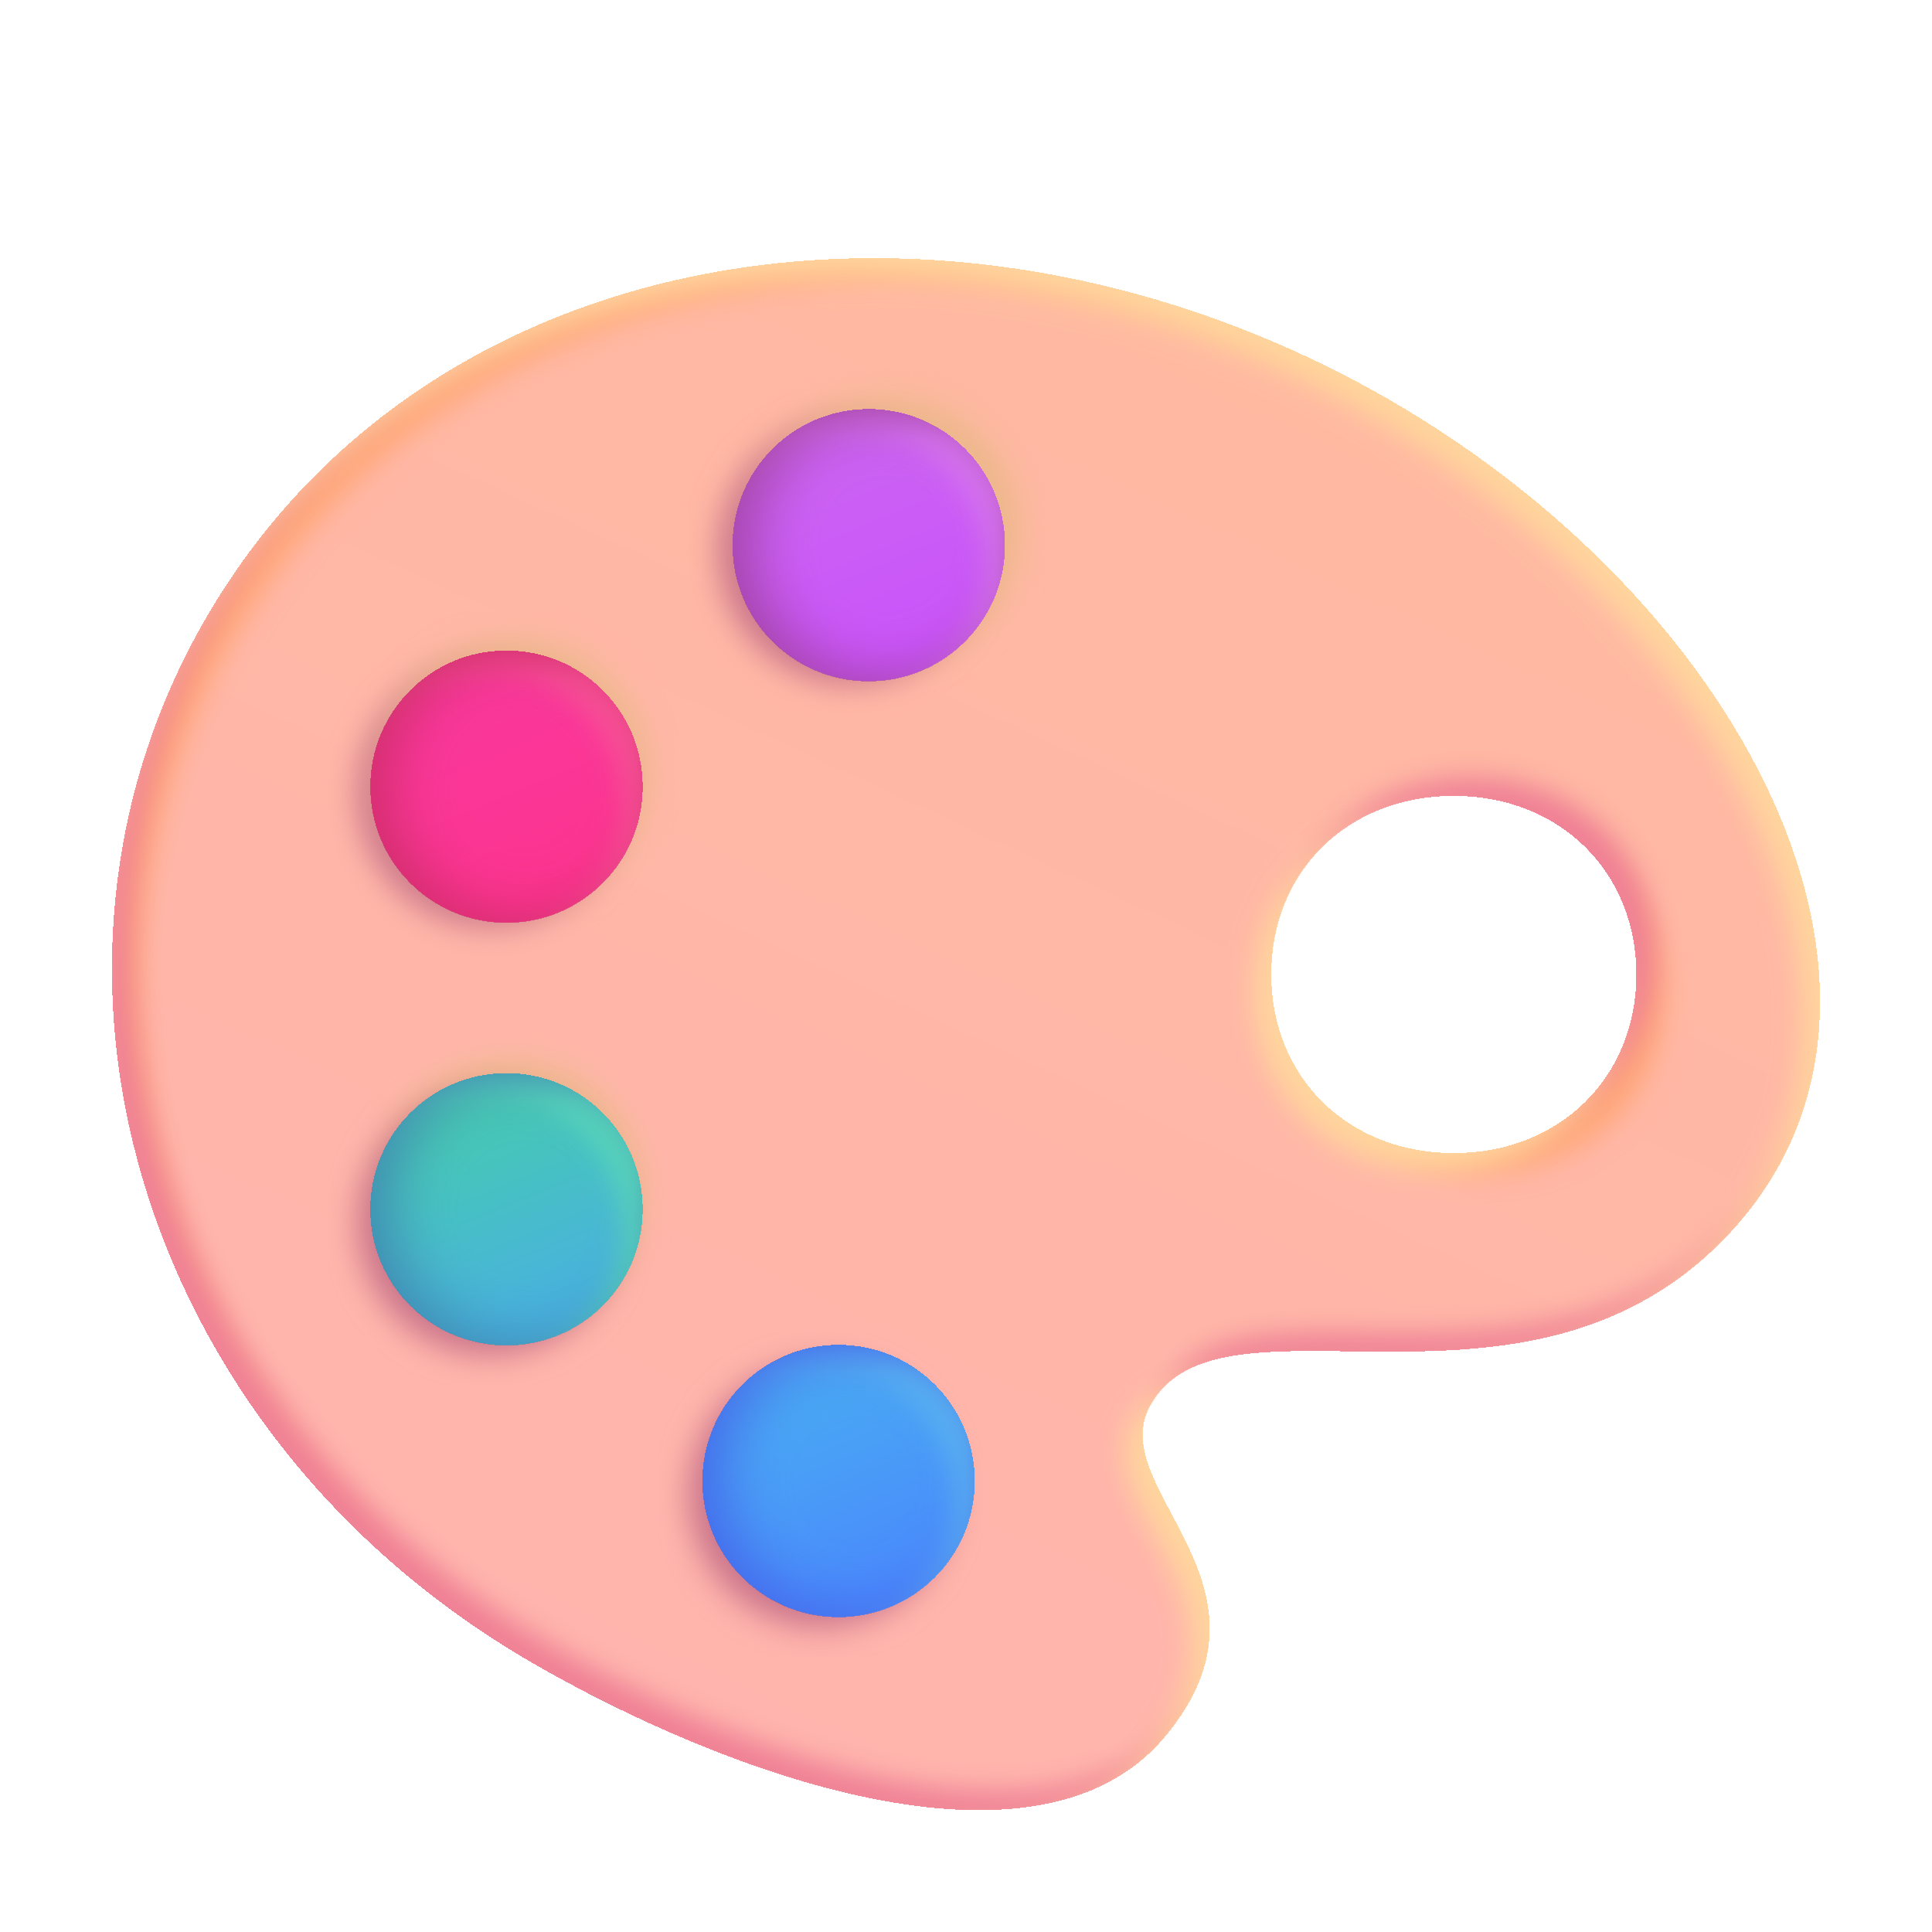
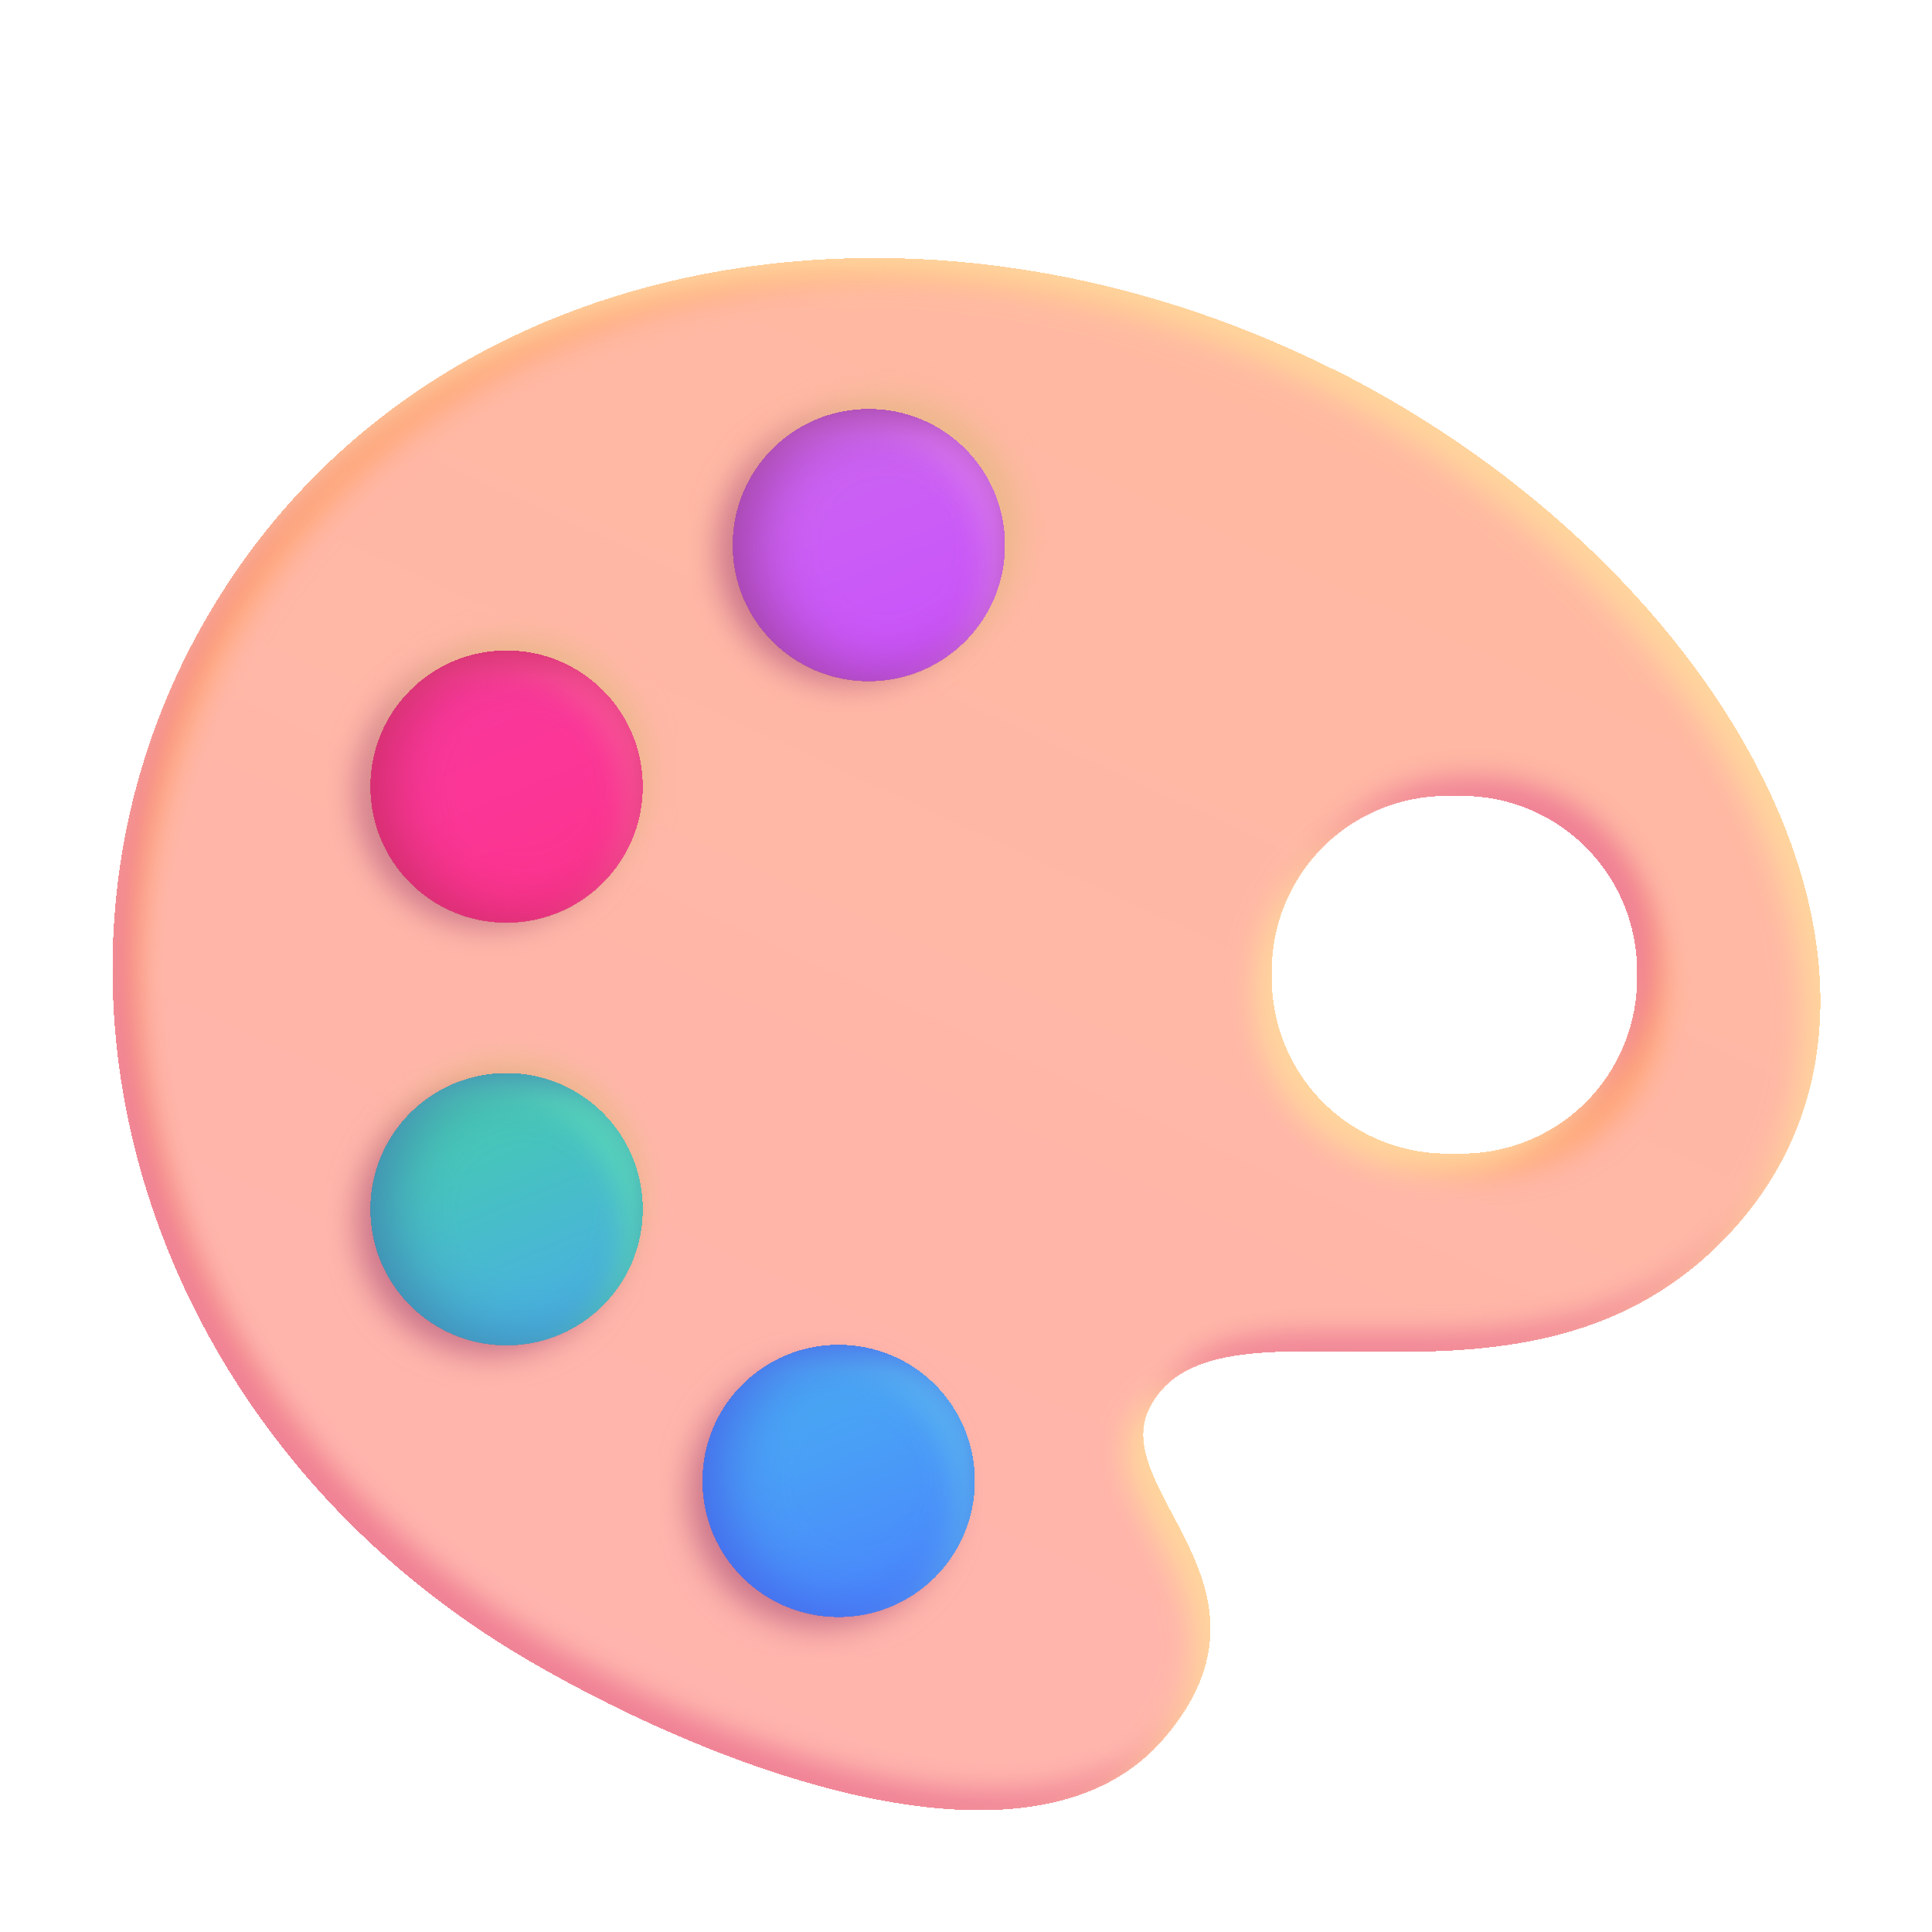
- <svg xmlns="http://www.w3.org/2000/svg" width="32" height="32" viewBox="0 0 32 32" fill="none">
-   <g filter="url(#filter0_iii_18_4328)">
-     <path d="M22.053 6.114C15.279 2.734 7.251 4.039 3.592 9.951C-0.067 15.863 2.263 23.73 8.799 27.523C12.01 29.386 17.194 31.289 19.3 28.751C21.365 26.265 18.319 24.69 19.03 23.314C20.174 21.101 25.292 24.005 28.639 20.427C32.411 16.393 28.648 9.406 22.053 6.114ZM24.08 19.105C22.317 19.105 21.05 17.847 21.05 16.14C21.05 14.434 22.317 13.176 24.08 13.176C25.842 13.176 27.11 14.434 27.11 16.14C27.11 17.847 25.842 19.105 24.08 19.105Z" fill="url(#paint0_linear_18_4328)" />
+ <svg xmlns="http://www.w3.org/2000/svg" width="32" height="32" fill="none" viewBox="0 0 32 32">
+   <g filter="url(#a)">
+     <path fill="url(#b)" d="M22.05 6.11C15.28 2.73 7.25 4.04 3.6 9.95S2.26 23.73 8.8 27.52c3.22 1.87 8.4 3.77 10.51 1.23 2.07-2.48-.98-4.06-.27-5.44 1.14-2.2 6.26.7 9.6-2.88 3.78-4.04.02-11.02-6.58-14.32m2.03 13a2.9 2.9 0 0 1-3.03-2.97 2.9 2.9 0 0 1 3.03-2.96 2.9 2.9 0 0 1 3.03 2.96 2.9 2.9 0 0 1-3.03 2.97" />
  </g>
-   <g filter="url(#filter1_f_18_4328)">
-     <path d="M8.107 15.344C9.317 15.344 10.298 14.363 10.298 13.153C10.298 11.944 9.317 10.963 8.107 10.963C6.898 10.963 5.917 11.944 5.917 13.153C5.917 14.363 6.898 15.344 8.107 15.344Z" fill="#CB758C" />
+   <g filter="url(#c)">
+     <path fill="#cb758c" d="M8.1 15.34a2.19 2.19 0 1 0 0-4.38 2.19 2.19 0 0 0 0 4.38" />
  </g>
-   <g filter="url(#filter2_f_18_4328)">
-     <path d="M14.084 11.32C15.294 11.32 16.274 10.34 16.274 9.13C16.274 7.92 15.294 6.94 14.084 6.94C12.874 6.94 11.894 7.92 11.894 9.13C11.894 10.34 12.874 11.32 14.084 11.32Z" fill="#CB758C" />
+   <g filter="url(#d)">
+     <path fill="#cb758c" d="M14.08 11.32a2.19 2.19 0 1 0 0-4.38 2.19 2.19 0 0 0 0 4.38" />
  </g>
-   <g filter="url(#filter3_f_18_4328)">
-     <path d="M13.592 26.951C14.802 26.951 15.782 25.97 15.782 24.761C15.782 23.551 14.802 22.57 13.592 22.57C12.382 22.57 11.402 23.551 11.402 24.761C11.402 25.97 12.382 26.951 13.592 26.951Z" fill="#CB758C" />
+   <g filter="url(#e)">
+     <path fill="#cb758c" d="M13.6 26.95a2.19 2.19 0 1 0 0-4.38 2.19 2.19 0 0 0 0 4.38" />
  </g>
-   <g filter="url(#filter4_f_18_4328)">
-     <path d="M8.449 21.951C9.659 21.951 10.639 20.97 10.639 19.761C10.639 18.551 9.659 17.57 8.449 17.57C7.239 17.57 6.259 18.551 6.259 19.761C6.259 20.97 7.239 21.951 8.449 21.951Z" fill="#EDB88B" />
+   <g filter="url(#f)">
+     <path fill="#edb88b" d="M8.45 21.95a2.19 2.19 0 1 0 0-4.38 2.19 2.19 0 0 0 0 4.38" />
  </g>
-   <g filter="url(#filter5_f_18_4328)">
-     <path d="M8.527 14.982C9.737 14.982 10.717 14.002 10.717 12.792C10.717 11.582 9.737 10.602 8.527 10.602C7.317 10.602 6.337 11.582 6.337 12.792C6.337 14.002 7.317 14.982 8.527 14.982Z" fill="#EDB88B" />
+   <g filter="url(#g)">
+     <path fill="#edb88b" d="M8.53 14.98a2.19 2.19 0 1 0 0-4.38 2.19 2.19 0 0 0 0 4.38" />
  </g>
-   <g filter="url(#filter6_f_18_4328)">
-     <path d="M14.699 10.963C15.909 10.963 16.889 9.982 16.889 8.773C16.889 7.563 15.909 6.582 14.699 6.582C13.489 6.582 12.509 7.563 12.509 8.773C12.509 9.982 13.489 10.963 14.699 10.963Z" fill="#EDB88B" />
+   <g filter="url(#h)">
+     <path fill="#edb88b" d="M14.7 10.96a2.19 2.19 0 1 0 0-4.38 2.19 2.19 0 0 0 0 4.38" />
  </g>
-   <g filter="url(#filter7_ii_18_4328)">
-     <path d="M14.389 11.281C15.632 11.281 16.639 10.274 16.639 9.031C16.639 7.789 15.632 6.781 14.389 6.781C13.147 6.781 12.139 7.789 12.139 9.031C12.139 10.274 13.147 11.281 14.389 11.281Z" fill="url(#paint1_linear_18_4328)" />
+   <g filter="url(#i)">
+     <path fill="url(#j)" d="M14.39 11.28a2.25 2.25 0 1 0 0-4.5 2.25 2.25 0 0 0 0 4.5" />
  </g>
-   <g filter="url(#filter8_ii_18_4328)">
-     <path d="M8.389 15.281C9.632 15.281 10.639 14.274 10.639 13.031C10.639 11.789 9.632 10.781 8.389 10.781C7.147 10.781 6.139 11.789 6.139 13.031C6.139 14.274 7.147 15.281 8.389 15.281Z" fill="url(#paint2_linear_18_4328)" />
+   <g filter="url(#k)">
+     <path fill="url(#l)" d="M8.39 15.28a2.25 2.25 0 1 0 0-4.5 2.25 2.25 0 0 0 0 4.5" />
  </g>
-   <g filter="url(#filter9_f_18_4328)">
-     <path d="M8.107 22.443C9.317 22.443 10.298 21.463 10.298 20.253C10.298 19.043 9.317 18.062 8.107 18.062C6.898 18.062 5.917 19.043 5.917 20.253C5.917 21.463 6.898 22.443 8.107 22.443Z" fill="#CB758C" />
+   <g filter="url(#m)">
+     <path fill="#cb758c" d="M8.1 22.44a2.19 2.19 0 1 0 0-4.38 2.19 2.19 0 0 0 0 4.38" />
  </g>
-   <g filter="url(#filter10_ii_18_4328)">
-     <path d="M8.389 22.281C9.632 22.281 10.639 21.274 10.639 20.031C10.639 18.789 9.632 17.781 8.389 17.781C7.147 17.781 6.139 18.789 6.139 20.031C6.139 21.274 7.147 22.281 8.389 22.281Z" fill="url(#paint3_linear_18_4328)" />
+   <g filter="url(#n)">
+     <path fill="url(#o)" d="M8.39 22.28a2.25 2.25 0 1 0 0-4.5 2.25 2.25 0 0 0 0 4.5" />
  </g>
-   <g filter="url(#filter11_ii_18_4328)">
-     <path d="M13.889 26.781C15.132 26.781 16.139 25.774 16.139 24.531C16.139 23.289 15.132 22.281 13.889 22.281C12.647 22.281 11.639 23.289 11.639 24.531C11.639 25.774 12.647 26.781 13.889 26.781Z" fill="url(#paint4_linear_18_4328)" />
+   <g filter="url(#p)">
+     <path fill="url(#q)" d="M13.89 26.78a2.25 2.25 0 1 0 0-4.5 2.25 2.25 0 0 0 0 4.5" />
  </g>
  <defs>
-     <filter id="filter0_iii_18_4328" x="1.561" y="3.981" width="29.029" height="26.295" filterUnits="userSpaceOnUse" color-interpolation-filters="sRGB">
+     <filter id="a" width="29.03" height="26.29" x="1.56" y="3.98" color-interpolation-filters="sRGB" filterUnits="userSpaceOnUse">
      <feFlood flood-opacity="0" result="BackgroundImageFix" />
-       <feBlend mode="normal" in="SourceGraphic" in2="BackgroundImageFix" result="shape" />
-       <feColorMatrix in="SourceAlpha" type="matrix" values="0 0 0 0 0 0 0 0 0 0 0 0 0 0 0 0 0 0 127 0" result="hardAlpha" />
-       <feOffset dx="0.45" dy="0.3" />
-       <feGaussianBlur stdDeviation="0.225" />
-       <feComposite in2="hardAlpha" operator="arithmetic" k2="-1" k3="1" />
-       <feColorMatrix type="matrix" values="0 0 0 0 1 0 0 0 0 0.647 0 0 0 0 0.459 0 0 0 1 0" />
-       <feBlend mode="normal" in2="shape" result="effect1_innerShadow_18_4328" />
-       <feColorMatrix in="SourceAlpha" type="matrix" values="0 0 0 0 0 0 0 0 0 0 0 0 0 0 0 0 0 0 127 0" result="hardAlpha" />
-       <feOffset dx="0.3" dy="-0.3" />
-       <feGaussianBlur stdDeviation="0.225" />
-       <feComposite in2="hardAlpha" operator="arithmetic" k2="-1" k3="1" />
-       <feColorMatrix type="matrix" values="0 0 0 0 0.937 0 0 0 0 0.502 0 0 0 0 0.588 0 0 0 1 0" />
-       <feBlend mode="normal" in2="effect1_innerShadow_18_4328" result="effect2_innerShadow_18_4328" />
-       <feColorMatrix in="SourceAlpha" type="matrix" values="0 0 0 0 0 0 0 0 0 0 0 0 0 0 0 0 0 0 127 0" result="hardAlpha" />
-       <feOffset dx="-0.3" dy="0.3" />
-       <feGaussianBlur stdDeviation="0.225" />
-       <feComposite in2="hardAlpha" operator="arithmetic" k2="-1" k3="1" />
-       <feColorMatrix type="matrix" values="0 0 0 0 1 0 0 0 0 0.835 0 0 0 0 0.616 0 0 0 1 0" />
-       <feBlend mode="normal" in2="effect2_innerShadow_18_4328" result="effect3_innerShadow_18_4328" />
+       <feBlend in="SourceGraphic" in2="BackgroundImageFix" result="shape" />
+       <feColorMatrix in="SourceAlpha" result="hardAlpha" values="0 0 0 0 0 0 0 0 0 0 0 0 0 0 0 0 0 0 127 0" />
+       <feOffset dx=".45" dy=".3" />
+       <feGaussianBlur stdDeviation=".23" />
+       <feComposite in2="hardAlpha" k2="-1" k3="1" operator="arithmetic" />
+       <feColorMatrix values="0 0 0 0 1 0 0 0 0 0.647 0 0 0 0 0.459 0 0 0 1 0" />
+       <feBlend in2="shape" result="effect1_innerShadow_18_4328" />
+       <feColorMatrix in="SourceAlpha" result="hardAlpha" values="0 0 0 0 0 0 0 0 0 0 0 0 0 0 0 0 0 0 127 0" />
+       <feOffset dx=".3" dy="-.3" />
+       <feGaussianBlur stdDeviation=".23" />
+       <feComposite in2="hardAlpha" k2="-1" k3="1" operator="arithmetic" />
+       <feColorMatrix values="0 0 0 0 0.937 0 0 0 0 0.502 0 0 0 0 0.588 0 0 0 1 0" />
+       <feBlend in2="effect1_innerShadow_18_4328" result="effect2_innerShadow_18_4328" />
+       <feColorMatrix in="SourceAlpha" result="hardAlpha" values="0 0 0 0 0 0 0 0 0 0 0 0 0 0 0 0 0 0 127 0" />
+       <feOffset dx="-.3" dy=".3" />
+       <feGaussianBlur stdDeviation=".23" />
+       <feComposite in2="hardAlpha" k2="-1" k3="1" operator="arithmetic" />
+       <feColorMatrix values="0 0 0 0 1 0 0 0 0 0.835 0 0 0 0 0.616 0 0 0 1 0" />
+       <feBlend in2="effect2_innerShadow_18_4328" result="effect3_innerShadow_18_4328" />
    </filter>
-     <filter id="filter1_f_18_4328" x="5.417" y="10.463" width="5.381" height="5.381" filterUnits="userSpaceOnUse" color-interpolation-filters="sRGB">
+     <filter id="c" width="5.38" height="5.38" x="5.42" y="10.46" color-interpolation-filters="sRGB" filterUnits="userSpaceOnUse">
      <feFlood flood-opacity="0" result="BackgroundImageFix" />
-       <feBlend mode="normal" in="SourceGraphic" in2="BackgroundImageFix" result="shape" />
-       <feGaussianBlur stdDeviation="0.25" result="effect1_foregroundBlur_18_4328" />
+       <feBlend in="SourceGraphic" in2="BackgroundImageFix" result="shape" />
+       <feGaussianBlur result="effect1_foregroundBlur_18_4328" stdDeviation=".25" />
    </filter>
-     <filter id="filter2_f_18_4328" x="11.394" y="6.44" width="5.381" height="5.381" filterUnits="userSpaceOnUse" color-interpolation-filters="sRGB">
+     <filter id="d" width="5.38" height="5.38" x="11.39" y="6.44" color-interpolation-filters="sRGB" filterUnits="userSpaceOnUse">
      <feFlood flood-opacity="0" result="BackgroundImageFix" />
-       <feBlend mode="normal" in="SourceGraphic" in2="BackgroundImageFix" result="shape" />
-       <feGaussianBlur stdDeviation="0.25" result="effect1_foregroundBlur_18_4328" />
+       <feBlend in="SourceGraphic" in2="BackgroundImageFix" result="shape" />
+       <feGaussianBlur result="effect1_foregroundBlur_18_4328" stdDeviation=".25" />
    </filter>
-     <filter id="filter3_f_18_4328" x="10.902" y="22.07" width="5.381" height="5.381" filterUnits="userSpaceOnUse" color-interpolation-filters="sRGB">
+     <filter id="e" width="5.38" height="5.38" x="10.9" y="22.07" color-interpolation-filters="sRGB" filterUnits="userSpaceOnUse">
      <feFlood flood-opacity="0" result="BackgroundImageFix" />
-       <feBlend mode="normal" in="SourceGraphic" in2="BackgroundImageFix" result="shape" />
-       <feGaussianBlur stdDeviation="0.25" result="effect1_foregroundBlur_18_4328" />
+       <feBlend in="SourceGraphic" in2="BackgroundImageFix" result="shape" />
+       <feGaussianBlur result="effect1_foregroundBlur_18_4328" stdDeviation=".25" />
    </filter>
-     <filter id="filter4_f_18_4328" x="5.759" y="17.07" width="5.381" height="5.381" filterUnits="userSpaceOnUse" color-interpolation-filters="sRGB">
+     <filter id="f" width="5.38" height="5.38" x="5.76" y="17.07" color-interpolation-filters="sRGB" filterUnits="userSpaceOnUse">
      <feFlood flood-opacity="0" result="BackgroundImageFix" />
-       <feBlend mode="normal" in="SourceGraphic" in2="BackgroundImageFix" result="shape" />
-       <feGaussianBlur stdDeviation="0.25" result="effect1_foregroundBlur_18_4328" />
+       <feBlend in="SourceGraphic" in2="BackgroundImageFix" result="shape" />
+       <feGaussianBlur result="effect1_foregroundBlur_18_4328" stdDeviation=".25" />
    </filter>
-     <filter id="filter5_f_18_4328" x="5.837" y="10.102" width="5.381" height="5.381" filterUnits="userSpaceOnUse" color-interpolation-filters="sRGB">
+     <filter id="g" width="5.38" height="5.38" x="5.84" y="10.1" color-interpolation-filters="sRGB" filterUnits="userSpaceOnUse">
      <feFlood flood-opacity="0" result="BackgroundImageFix" />
-       <feBlend mode="normal" in="SourceGraphic" in2="BackgroundImageFix" result="shape" />
-       <feGaussianBlur stdDeviation="0.25" result="effect1_foregroundBlur_18_4328" />
+       <feBlend in="SourceGraphic" in2="BackgroundImageFix" result="shape" />
+       <feGaussianBlur result="effect1_foregroundBlur_18_4328" stdDeviation=".25" />
    </filter>
-     <filter id="filter6_f_18_4328" x="12.009" y="6.082" width="5.381" height="5.381" filterUnits="userSpaceOnUse" color-interpolation-filters="sRGB">
+     <filter id="h" width="5.38" height="5.38" x="12.01" y="6.08" color-interpolation-filters="sRGB" filterUnits="userSpaceOnUse">
      <feFlood flood-opacity="0" result="BackgroundImageFix" />
-       <feBlend mode="normal" in="SourceGraphic" in2="BackgroundImageFix" result="shape" />
-       <feGaussianBlur stdDeviation="0.25" result="effect1_foregroundBlur_18_4328" />
+       <feBlend in="SourceGraphic" in2="BackgroundImageFix" result="shape" />
+       <feGaussianBlur result="effect1_foregroundBlur_18_4328" stdDeviation=".25" />
    </filter>
-     <filter id="filter7_ii_18_4328" x="11.839" y="6.781" width="5.1" height="4.8" filterUnits="userSpaceOnUse" color-interpolation-filters="sRGB">
+     <filter id="i" width="5.1" height="4.8" x="11.84" y="6.78" color-interpolation-filters="sRGB" filterUnits="userSpaceOnUse">
      <feFlood flood-opacity="0" result="BackgroundImageFix" />
-       <feBlend mode="normal" in="SourceGraphic" in2="BackgroundImageFix" result="shape" />
-       <feColorMatrix in="SourceAlpha" type="matrix" values="0 0 0 0 0 0 0 0 0 0 0 0 0 0 0 0 0 0 127 0" result="hardAlpha" />
-       <feOffset dx="-0.3" dy="0.3" />
-       <feGaussianBlur stdDeviation="0.225" />
-       <feComposite in2="hardAlpha" operator="arithmetic" k2="-1" k3="1" />
-       <feColorMatrix type="matrix" values="0 0 0 0 0.875 0 0 0 0 0.49 0 0 0 0 0.984 0 0 0 1 0" />
-       <feBlend mode="normal" in2="shape" result="effect1_innerShadow_18_4328" />
-       <feColorMatrix in="SourceAlpha" type="matrix" values="0 0 0 0 0 0 0 0 0 0 0 0 0 0 0 0 0 0 127 0" result="hardAlpha" />
-       <feOffset dx="0.3" />
-       <feGaussianBlur stdDeviation="0.5" />
-       <feComposite in2="hardAlpha" operator="arithmetic" k2="-1" k3="1" />
-       <feColorMatrix type="matrix" values="0 0 0 0 0.635 0 0 0 0 0.259 0 0 0 0 0.639 0 0 0 1 0" />
-       <feBlend mode="normal" in2="effect1_innerShadow_18_4328" result="effect2_innerShadow_18_4328" />
+       <feBlend in="SourceGraphic" in2="BackgroundImageFix" result="shape" />
+       <feColorMatrix in="SourceAlpha" result="hardAlpha" values="0 0 0 0 0 0 0 0 0 0 0 0 0 0 0 0 0 0 127 0" />
+       <feOffset dx="-.3" dy=".3" />
+       <feGaussianBlur stdDeviation=".23" />
+       <feComposite in2="hardAlpha" k2="-1" k3="1" operator="arithmetic" />
+       <feColorMatrix values="0 0 0 0 0.875 0 0 0 0 0.49 0 0 0 0 0.984 0 0 0 1 0" />
+       <feBlend in2="shape" result="effect1_innerShadow_18_4328" />
+       <feColorMatrix in="SourceAlpha" result="hardAlpha" values="0 0 0 0 0 0 0 0 0 0 0 0 0 0 0 0 0 0 127 0" />
+       <feOffset dx=".3" />
+       <feGaussianBlur stdDeviation=".5" />
+       <feComposite in2="hardAlpha" k2="-1" k3="1" operator="arithmetic" />
+       <feColorMatrix values="0 0 0 0 0.635 0 0 0 0 0.259 0 0 0 0 0.639 0 0 0 1 0" />
+       <feBlend in2="effect1_innerShadow_18_4328" result="effect2_innerShadow_18_4328" />
    </filter>
-     <filter id="filter8_ii_18_4328" x="5.839" y="10.781" width="5.1" height="4.8" filterUnits="userSpaceOnUse" color-interpolation-filters="sRGB">
+     <filter id="k" width="5.1" height="4.8" x="5.84" y="10.78" color-interpolation-filters="sRGB" filterUnits="userSpaceOnUse">
      <feFlood flood-opacity="0" result="BackgroundImageFix" />
-       <feBlend mode="normal" in="SourceGraphic" in2="BackgroundImageFix" result="shape" />
-       <feColorMatrix in="SourceAlpha" type="matrix" values="0 0 0 0 0 0 0 0 0 0 0 0 0 0 0 0 0 0 127 0" result="hardAlpha" />
-       <feOffset dx="-0.3" dy="0.3" />
-       <feGaussianBlur stdDeviation="0.225" />
-       <feComposite in2="hardAlpha" operator="arithmetic" k2="-1" k3="1" />
-       <feColorMatrix type="matrix" values="0 0 0 0 1 0 0 0 0 0.349 0 0 0 0 0.62 0 0 0 1 0" />
-       <feBlend mode="normal" in2="shape" result="effect1_innerShadow_18_4328" />
-       <feColorMatrix in="SourceAlpha" type="matrix" values="0 0 0 0 0 0 0 0 0 0 0 0 0 0 0 0 0 0 127 0" result="hardAlpha" />
-       <feOffset dx="0.3" />
-       <feGaussianBlur stdDeviation="0.5" />
-       <feComposite in2="hardAlpha" operator="arithmetic" k2="-1" k3="1" />
-       <feColorMatrix type="matrix" values="0 0 0 0 0.808 0 0 0 0 0.173 0 0 0 0 0.416 0 0 0 1 0" />
-       <feBlend mode="normal" in2="effect1_innerShadow_18_4328" result="effect2_innerShadow_18_4328" />
+       <feBlend in="SourceGraphic" in2="BackgroundImageFix" result="shape" />
+       <feColorMatrix in="SourceAlpha" result="hardAlpha" values="0 0 0 0 0 0 0 0 0 0 0 0 0 0 0 0 0 0 127 0" />
+       <feOffset dx="-.3" dy=".3" />
+       <feGaussianBlur stdDeviation=".23" />
+       <feComposite in2="hardAlpha" k2="-1" k3="1" operator="arithmetic" />
+       <feColorMatrix values="0 0 0 0 1 0 0 0 0 0.349 0 0 0 0 0.62 0 0 0 1 0" />
+       <feBlend in2="shape" result="effect1_innerShadow_18_4328" />
+       <feColorMatrix in="SourceAlpha" result="hardAlpha" values="0 0 0 0 0 0 0 0 0 0 0 0 0 0 0 0 0 0 127 0" />
+       <feOffset dx=".3" />
+       <feGaussianBlur stdDeviation=".5" />
+       <feComposite in2="hardAlpha" k2="-1" k3="1" operator="arithmetic" />
+       <feColorMatrix values="0 0 0 0 0.808 0 0 0 0 0.173 0 0 0 0 0.416 0 0 0 1 0" />
+       <feBlend in2="effect1_innerShadow_18_4328" result="effect2_innerShadow_18_4328" />
    </filter>
-     <filter id="filter9_f_18_4328" x="5.417" y="17.562" width="5.381" height="5.381" filterUnits="userSpaceOnUse" color-interpolation-filters="sRGB">
+     <filter id="m" width="5.38" height="5.38" x="5.42" y="17.56" color-interpolation-filters="sRGB" filterUnits="userSpaceOnUse">
      <feFlood flood-opacity="0" result="BackgroundImageFix" />
-       <feBlend mode="normal" in="SourceGraphic" in2="BackgroundImageFix" result="shape" />
-       <feGaussianBlur stdDeviation="0.25" result="effect1_foregroundBlur_18_4328" />
+       <feBlend in="SourceGraphic" in2="BackgroundImageFix" result="shape" />
+       <feGaussianBlur result="effect1_foregroundBlur_18_4328" stdDeviation=".25" />
    </filter>
-     <filter id="filter10_ii_18_4328" x="5.839" y="17.781" width="5.1" height="4.8" filterUnits="userSpaceOnUse" color-interpolation-filters="sRGB">
+     <filter id="n" width="5.1" height="4.8" x="5.84" y="17.78" color-interpolation-filters="sRGB" filterUnits="userSpaceOnUse">
      <feFlood flood-opacity="0" result="BackgroundImageFix" />
-       <feBlend mode="normal" in="SourceGraphic" in2="BackgroundImageFix" result="shape" />
-       <feColorMatrix in="SourceAlpha" type="matrix" values="0 0 0 0 0 0 0 0 0 0 0 0 0 0 0 0 0 0 127 0" result="hardAlpha" />
-       <feOffset dx="-0.3" dy="0.3" />
-       <feGaussianBlur stdDeviation="0.225" />
-       <feComposite in2="hardAlpha" operator="arithmetic" k2="-1" k3="1" />
-       <feColorMatrix type="matrix" values="0 0 0 0 0.365 0 0 0 0 0.894 0 0 0 0 0.737 0 0 0 1 0" />
-       <feBlend mode="normal" in2="shape" result="effect1_innerShadow_18_4328" />
-       <feColorMatrix in="SourceAlpha" type="matrix" values="0 0 0 0 0 0 0 0 0 0 0 0 0 0 0 0 0 0 127 0" result="hardAlpha" />
-       <feOffset dx="0.3" />
-       <feGaussianBlur stdDeviation="0.5" />
-       <feComposite in2="hardAlpha" operator="arithmetic" k2="-1" k3="1" />
-       <feColorMatrix type="matrix" values="0 0 0 0 0.247 0 0 0 0 0.533 0 0 0 0 0.694 0 0 0 1 0" />
-       <feBlend mode="normal" in2="effect1_innerShadow_18_4328" result="effect2_innerShadow_18_4328" />
+       <feBlend in="SourceGraphic" in2="BackgroundImageFix" result="shape" />
+       <feColorMatrix in="SourceAlpha" result="hardAlpha" values="0 0 0 0 0 0 0 0 0 0 0 0 0 0 0 0 0 0 127 0" />
+       <feOffset dx="-.3" dy=".3" />
+       <feGaussianBlur stdDeviation=".23" />
+       <feComposite in2="hardAlpha" k2="-1" k3="1" operator="arithmetic" />
+       <feColorMatrix values="0 0 0 0 0.365 0 0 0 0 0.894 0 0 0 0 0.737 0 0 0 1 0" />
+       <feBlend in2="shape" result="effect1_innerShadow_18_4328" />
+       <feColorMatrix in="SourceAlpha" result="hardAlpha" values="0 0 0 0 0 0 0 0 0 0 0 0 0 0 0 0 0 0 127 0" />
+       <feOffset dx=".3" />
+       <feGaussianBlur stdDeviation=".5" />
+       <feComposite in2="hardAlpha" k2="-1" k3="1" operator="arithmetic" />
+       <feColorMatrix values="0 0 0 0 0.247 0 0 0 0 0.533 0 0 0 0 0.694 0 0 0 1 0" />
+       <feBlend in2="effect1_innerShadow_18_4328" result="effect2_innerShadow_18_4328" />
    </filter>
-     <filter id="filter11_ii_18_4328" x="11.339" y="22.281" width="5.1" height="4.8" filterUnits="userSpaceOnUse" color-interpolation-filters="sRGB">
+     <filter id="p" width="5.1" height="4.8" x="11.34" y="22.28" color-interpolation-filters="sRGB" filterUnits="userSpaceOnUse">
      <feFlood flood-opacity="0" result="BackgroundImageFix" />
-       <feBlend mode="normal" in="SourceGraphic" in2="BackgroundImageFix" result="shape" />
-       <feColorMatrix in="SourceAlpha" type="matrix" values="0 0 0 0 0 0 0 0 0 0 0 0 0 0 0 0 0 0 127 0" result="hardAlpha" />
-       <feOffset dx="-0.3" dy="0.3" />
-       <feGaussianBlur stdDeviation="0.225" />
-       <feComposite in2="hardAlpha" operator="arithmetic" k2="-1" k3="1" />
-       <feColorMatrix type="matrix" values="0 0 0 0 0.365 0 0 0 0 0.753 0 0 0 0 0.945 0 0 0 1 0" />
-       <feBlend mode="normal" in2="shape" result="effect1_innerShadow_18_4328" />
-       <feColorMatrix in="SourceAlpha" type="matrix" values="0 0 0 0 0 0 0 0 0 0 0 0 0 0 0 0 0 0 127 0" result="hardAlpha" />
-       <feOffset dx="0.3" />
-       <feGaussianBlur stdDeviation="0.5" />
-       <feComposite in2="hardAlpha" operator="arithmetic" k2="-1" k3="1" />
-       <feColorMatrix type="matrix" values="0 0 0 0 0.267 0 0 0 0 0.4 0 0 0 0 0.918 0 0 0 1 0" />
-       <feBlend mode="normal" in2="effect1_innerShadow_18_4328" result="effect2_innerShadow_18_4328" />
+       <feBlend in="SourceGraphic" in2="BackgroundImageFix" result="shape" />
+       <feColorMatrix in="SourceAlpha" result="hardAlpha" values="0 0 0 0 0 0 0 0 0 0 0 0 0 0 0 0 0 0 127 0" />
+       <feOffset dx="-.3" dy=".3" />
+       <feGaussianBlur stdDeviation=".23" />
+       <feComposite in2="hardAlpha" k2="-1" k3="1" operator="arithmetic" />
+       <feColorMatrix values="0 0 0 0 0.365 0 0 0 0 0.753 0 0 0 0 0.945 0 0 0 1 0" />
+       <feBlend in2="shape" result="effect1_innerShadow_18_4328" />
+       <feColorMatrix in="SourceAlpha" result="hardAlpha" values="0 0 0 0 0 0 0 0 0 0 0 0 0 0 0 0 0 0 127 0" />
+       <feOffset dx=".3" />
+       <feGaussianBlur stdDeviation=".5" />
+       <feComposite in2="hardAlpha" k2="-1" k3="1" operator="arithmetic" />
+       <feColorMatrix values="0 0 0 0 0.267 0 0 0 0 0.4 0 0 0 0 0.918 0 0 0 1 0" />
+       <feBlend in2="effect1_innerShadow_18_4328" result="effect2_innerShadow_18_4328" />
    </filter>
-     <linearGradient id="paint0_linear_18_4328" x1="24.08" y1="7.184" x2="13.725" y2="29.717" gradientUnits="userSpaceOnUse">
-       <stop stop-color="#FFB9A1" />
-       <stop offset="1" stop-color="#FFB4AD" />
+     <linearGradient id="b" x1="24.08" x2="13.73" y1="7.18" y2="29.72" gradientUnits="userSpaceOnUse">
+       <stop stop-color="#ffb9a1" />
+       <stop offset="1" stop-color="#ffb4ad" />
    </linearGradient>
-     <linearGradient id="paint1_linear_18_4328" x1="13.072" y1="6.781" x2="15.139" y2="11.793" gradientUnits="userSpaceOnUse">
-       <stop stop-color="#CC67F1" />
-       <stop offset="1" stop-color="#C950FC" />
+     <linearGradient id="j" x1="13.07" x2="15.14" y1="6.78" y2="11.79" gradientUnits="userSpaceOnUse">
+       <stop stop-color="#cc67f1" />
+       <stop offset="1" stop-color="#c950fc" />
    </linearGradient>
-     <linearGradient id="paint2_linear_18_4328" x1="7.072" y1="10.781" x2="9.139" y2="15.793" gradientUnits="userSpaceOnUse">
-       <stop stop-color="#F9399F" />
-       <stop offset="1" stop-color="#FD328C" />
+     <linearGradient id="l" x1="7.07" x2="9.14" y1="10.78" y2="15.79" gradientUnits="userSpaceOnUse">
+       <stop stop-color="#f9399f" />
+       <stop offset="1" stop-color="#fd328c" />
    </linearGradient>
-     <linearGradient id="paint3_linear_18_4328" x1="7.072" y1="17.781" x2="9.139" y2="22.793" gradientUnits="userSpaceOnUse">
-       <stop stop-color="#47CFA8" />
-       <stop offset="1" stop-color="#48ABEB" />
+     <linearGradient id="o" x1="7.07" x2="9.14" y1="17.78" y2="22.79" gradientUnits="userSpaceOnUse">
+       <stop stop-color="#47cfa8" />
+       <stop offset="1" stop-color="#48abeb" />
    </linearGradient>
-     <linearGradient id="paint4_linear_18_4328" x1="12.572" y1="22.281" x2="14.639" y2="27.293" gradientUnits="userSpaceOnUse">
-       <stop stop-color="#49B1F1" />
-       <stop offset="1" stop-color="#4982FE" />
+     <linearGradient id="q" x1="12.57" x2="14.64" y1="22.28" y2="27.29" gradientUnits="userSpaceOnUse">
+       <stop stop-color="#49b1f1" />
+       <stop offset="1" stop-color="#4982fe" />
    </linearGradient>
  </defs>
</svg>
